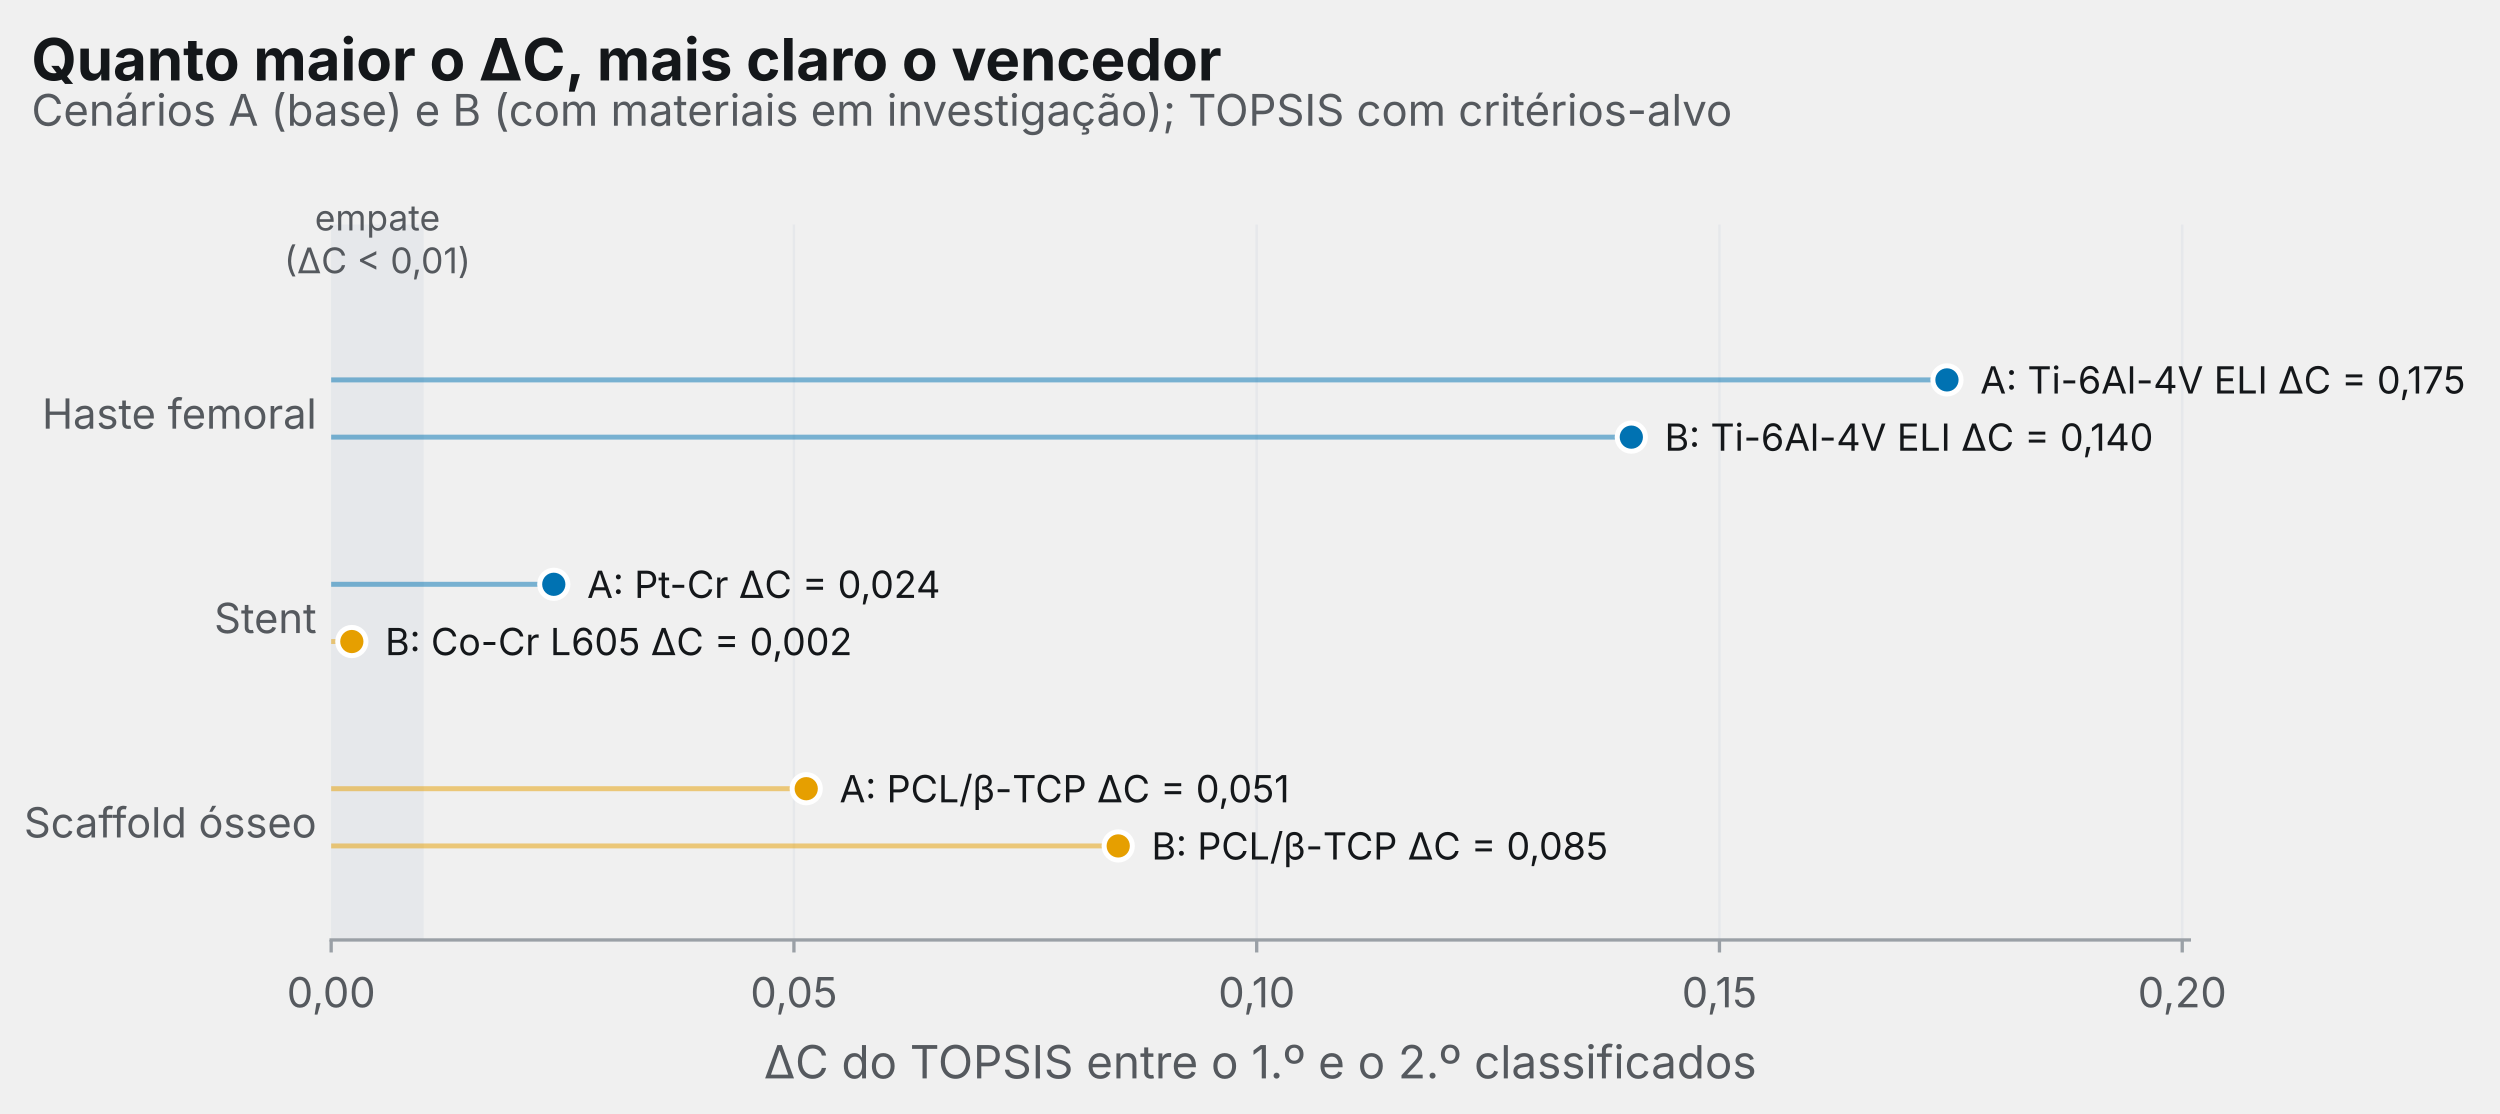
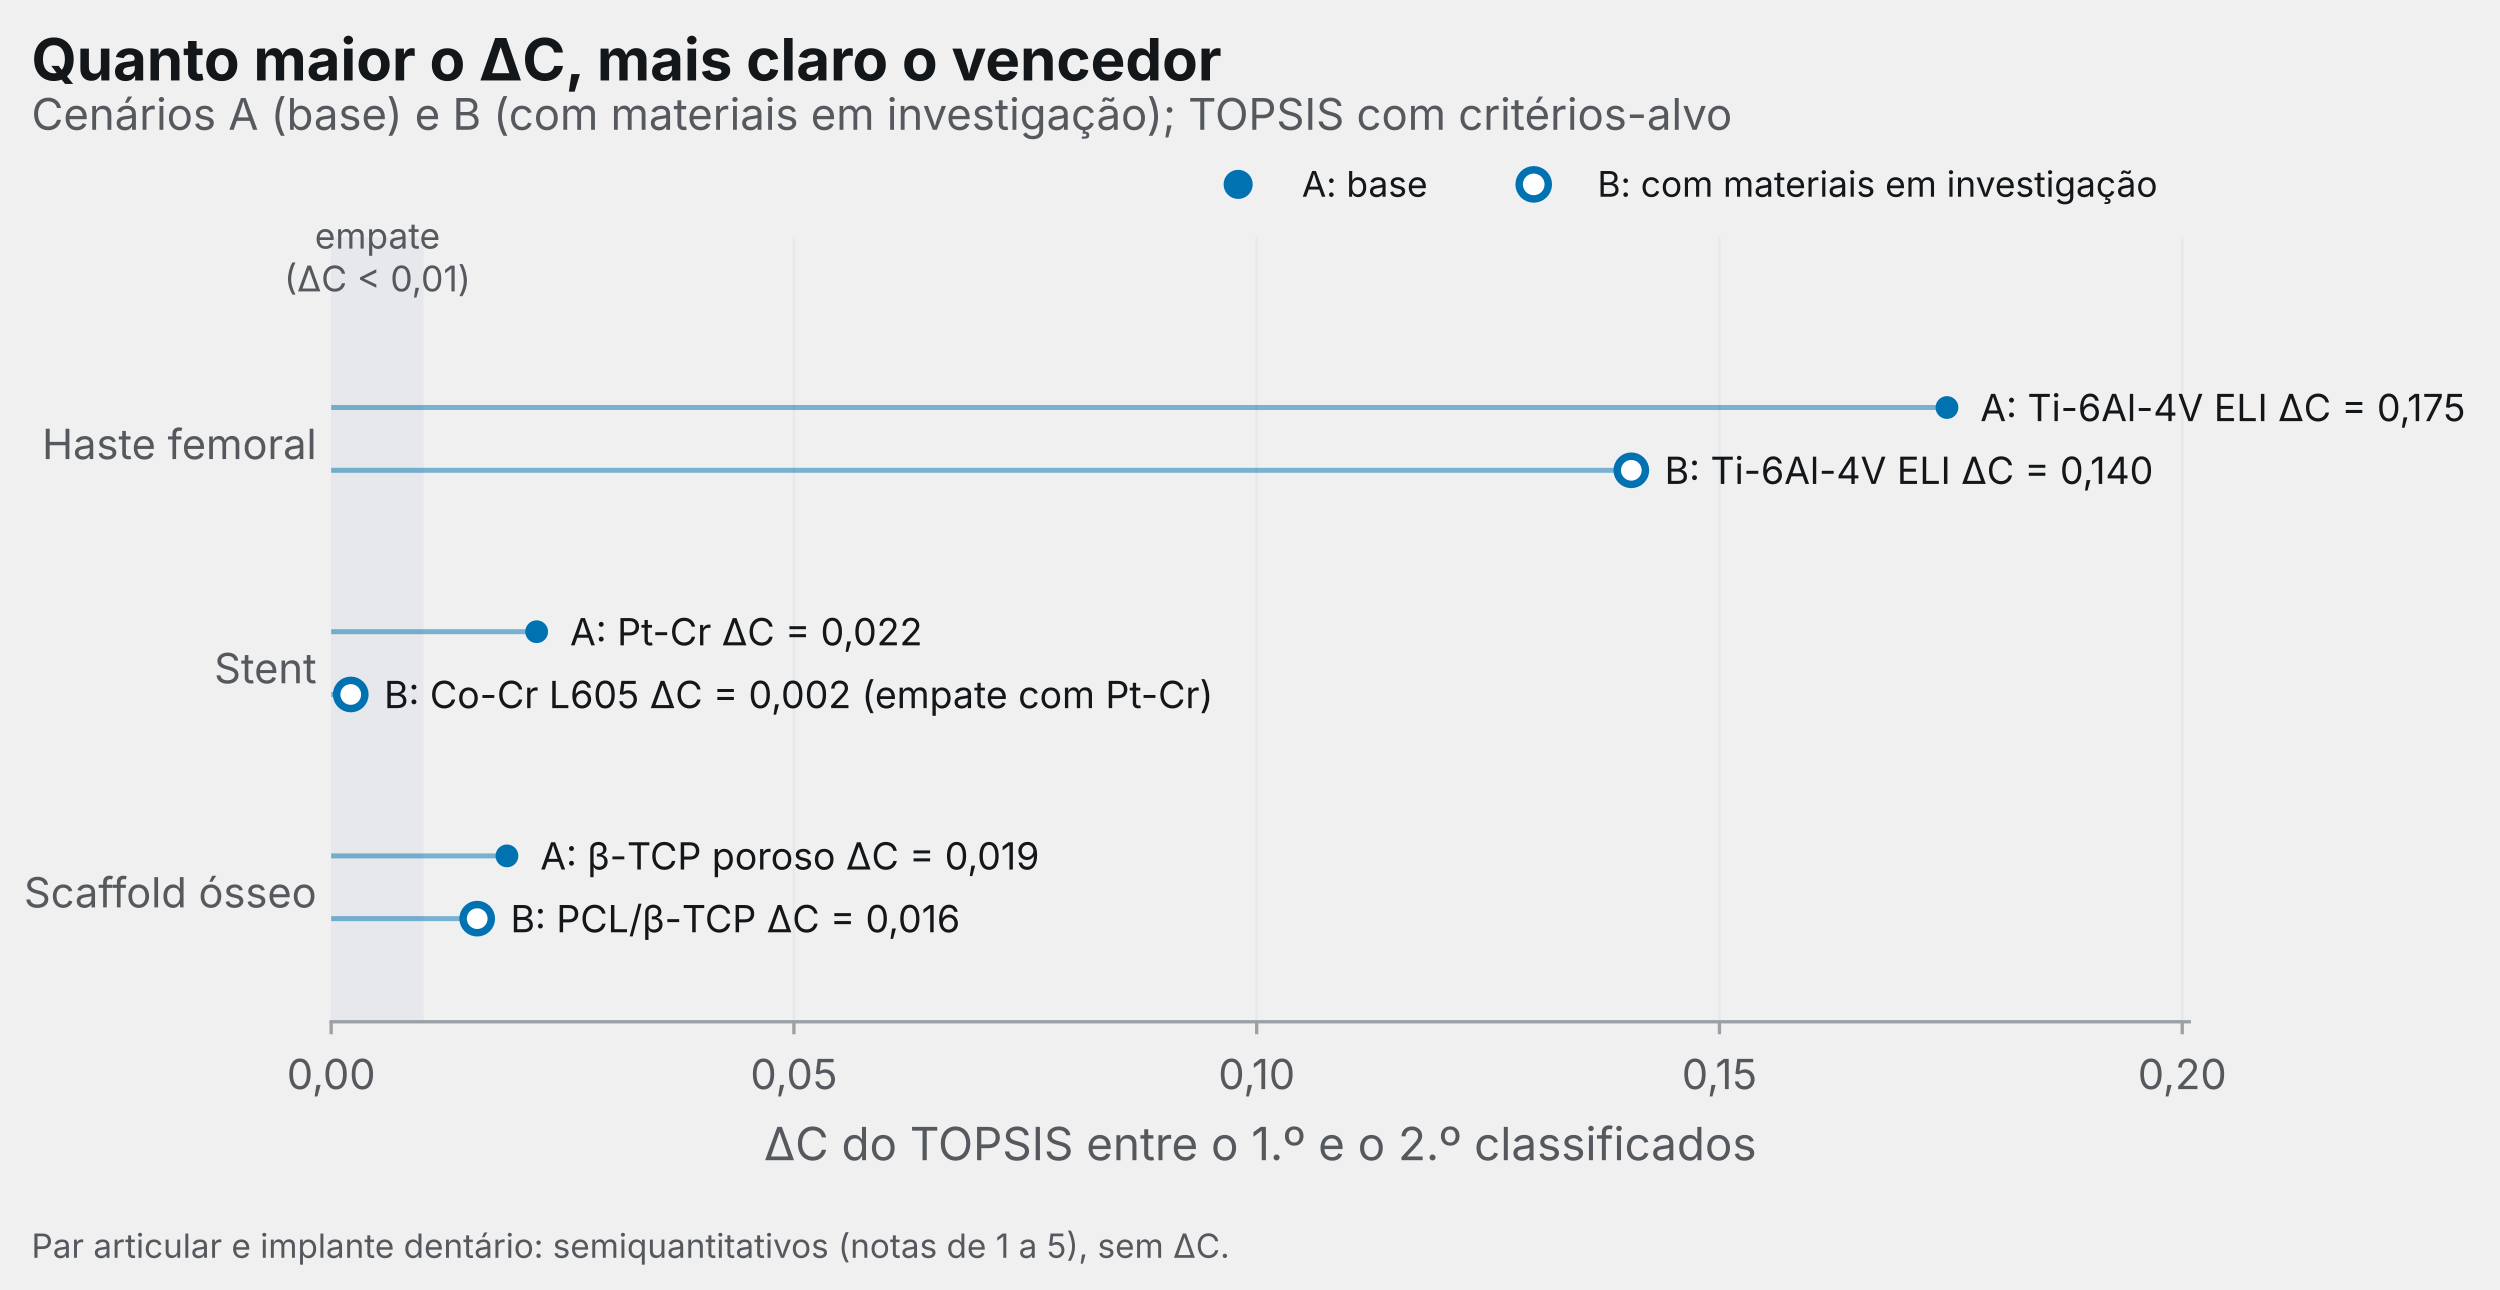
- <svg xmlns="http://www.w3.org/2000/svg" xmlns:xlink="http://www.w3.org/1999/xlink" width="600.592pt" height="267.481pt" viewBox="0 0 600.592 267.481" version="1.1">
+ <svg xmlns="http://www.w3.org/2000/svg" xmlns:xlink="http://www.w3.org/1999/xlink" width="600.592pt" height="309.867pt" viewBox="0 0 600.592 309.867" version="1.1">
  <defs>
    <style type="text/css">*{stroke-linejoin: round; stroke-linecap: butt}</style>
  </defs>
  <g id="figure_1">
    <g id="patch_1">
-       <path d="M 0 267.481  L 600.592 267.481  L 600.592 0  L 0 0  L 0 267.481  z " style="fill: none" />
+       <path d="M 0 309.867  L 600.592 309.867  L 600.592 -0  L 0 -0  L 0 309.867  z " style="fill: none" />
    </g>
    <g id="axes_1">
      <g id="patch_2">
-         <path d="M 79.557 225.811  L 525.957 225.811  L 525.957 53.947  L 79.557 53.947  L 79.557 225.811  z " style="fill: none" />
+         <path d="M 79.557 245.467  L 525.957 245.467  L 525.957 56.971  L 79.557 56.971  L 79.557 245.467  z " style="fill: none" />
      </g>
      <g id="patch_3">
-         <path d="M 79.557 225.811  L 101.792 225.811  L 101.792 53.947  L 79.557 53.947  z " clip-path="url(#pfa2c524b82)" style="fill: #e6e8eb" />
+         <path d="M 79.557 245.467  L 101.792 245.467  L 101.792 56.971  L 79.557 56.971  z " clip-path="url(#pc8793879aa)" style="fill: #e6e8eb" />
      </g>
      <g id="matplotlib.axis_1">
        <g id="xtick_1">
          <g id="line2d_1">
-             <path d="M 79.557 225.811  L 79.557 53.947  " clip-path="url(#pfa2c524b82)" style="fill: none; stroke: #e6e8eb; stroke-width: 0.6; stroke-linecap: square" />
+             <path d="M 79.557 245.467  L 79.557 56.971  " clip-path="url(#pc8793879aa)" style="fill: none; stroke: #e6e8eb; stroke-width: 0.6; stroke-linecap: square" />
          </g>
          <g id="line2d_2">
            <defs>
              <path id="mc3fbea96a5" d="M 0 0  L 0 3  " style="stroke: #9aa0a6; stroke-width: 0.8" />
            </defs>
            <g>
-               <use xlink:href="#mc3fbea96a5" x="79.557" y="225.811" style="fill: #9aa0a6; stroke: #9aa0a6; stroke-width: 0.8" />
+               <use xlink:href="#mc3fbea96a5" x="79.557" y="245.467" style="fill: #9aa0a6; stroke: #9aa0a6; stroke-width: 0.8" />
            </g>
          </g>
          <g id="text_1">
-             <text style="font-size: 10px; font-family: 'Inter'; text-anchor: middle; fill: #55595e" x="79.557" y="241.999" transform="rotate(-0 79.55688 241.999)">0,00</text>
+             <text style="font-size: 10px; font-family: 'Inter'; text-anchor: middle; fill: #55595e" x="79.557" y="261.655" transform="rotate(-0 79.55688 261.655)">0,00</text>
          </g>
        </g>
        <g id="xtick_2">
          <g id="line2d_3">
-             <path d="M 190.73 225.811  L 190.73 53.947  " clip-path="url(#pfa2c524b82)" style="fill: none; stroke: #e6e8eb; stroke-width: 0.6; stroke-linecap: square" />
+             <path d="M 190.73 245.467  L 190.73 56.971  " clip-path="url(#pc8793879aa)" style="fill: none; stroke: #e6e8eb; stroke-width: 0.6; stroke-linecap: square" />
          </g>
          <g id="line2d_4">
            <g>
-               <use xlink:href="#mc3fbea96a5" x="190.73" y="225.811" style="fill: #9aa0a6; stroke: #9aa0a6; stroke-width: 0.8" />
+               <use xlink:href="#mc3fbea96a5" x="190.73" y="245.467" style="fill: #9aa0a6; stroke: #9aa0a6; stroke-width: 0.8" />
            </g>
          </g>
          <g id="text_2">
-             <text style="font-size: 10px; font-family: 'Inter'; text-anchor: middle; fill: #55595e" x="190.73" y="241.999" transform="rotate(-0 190.7301 241.999)">0,05</text>
+             <text style="font-size: 10px; font-family: 'Inter'; text-anchor: middle; fill: #55595e" x="190.73" y="261.655" transform="rotate(-0 190.7301 261.655)">0,05</text>
          </g>
        </g>
        <g id="xtick_3">
          <g id="line2d_5">
-             <path d="M 301.903 225.811  L 301.903 53.947  " clip-path="url(#pfa2c524b82)" style="fill: none; stroke: #e6e8eb; stroke-width: 0.6; stroke-linecap: square" />
+             <path d="M 301.903 245.467  L 301.903 56.971  " clip-path="url(#pc8793879aa)" style="fill: none; stroke: #e6e8eb; stroke-width: 0.6; stroke-linecap: square" />
          </g>
          <g id="line2d_6">
            <g>
-               <use xlink:href="#mc3fbea96a5" x="301.903" y="225.811" style="fill: #9aa0a6; stroke: #9aa0a6; stroke-width: 0.8" />
+               <use xlink:href="#mc3fbea96a5" x="301.903" y="245.467" style="fill: #9aa0a6; stroke: #9aa0a6; stroke-width: 0.8" />
            </g>
          </g>
          <g id="text_3">
-             <text style="font-size: 10px; font-family: 'Inter'; text-anchor: middle; fill: #55595e" x="301.903" y="241.999" transform="rotate(-0 301.9032 241.999)">0,10</text>
+             <text style="font-size: 10px; font-family: 'Inter'; text-anchor: middle; fill: #55595e" x="301.903" y="261.655" transform="rotate(-0 301.9032 261.655)">0,10</text>
          </g>
        </g>
        <g id="xtick_4">
          <g id="line2d_7">
-             <path d="M 413.076 225.811  L 413.076 53.947  " clip-path="url(#pfa2c524b82)" style="fill: none; stroke: #e6e8eb; stroke-width: 0.6; stroke-linecap: square" />
+             <path d="M 413.076 245.467  L 413.076 56.971  " clip-path="url(#pc8793879aa)" style="fill: none; stroke: #e6e8eb; stroke-width: 0.6; stroke-linecap: square" />
          </g>
          <g id="line2d_8">
            <g>
-               <use xlink:href="#mc3fbea96a5" x="413.076" y="225.811" style="fill: #9aa0a6; stroke: #9aa0a6; stroke-width: 0.8" />
+               <use xlink:href="#mc3fbea96a5" x="413.076" y="245.467" style="fill: #9aa0a6; stroke: #9aa0a6; stroke-width: 0.8" />
            </g>
          </g>
          <g id="text_4">
-             <text style="font-size: 10px; font-family: 'Inter'; text-anchor: middle; fill: #55595e" x="413.076" y="241.999" transform="rotate(-0 413.0764 241.999)">0,15</text>
+             <text style="font-size: 10px; font-family: 'Inter'; text-anchor: middle; fill: #55595e" x="413.076" y="261.655" transform="rotate(-0 413.0764 261.655)">0,15</text>
          </g>
        </g>
        <g id="xtick_5">
          <g id="line2d_9">
-             <path d="M 524.25 225.811  L 524.25 53.947  " clip-path="url(#pfa2c524b82)" style="fill: none; stroke: #e6e8eb; stroke-width: 0.6; stroke-linecap: square" />
+             <path d="M 524.25 245.467  L 524.25 56.971  " clip-path="url(#pc8793879aa)" style="fill: none; stroke: #e6e8eb; stroke-width: 0.6; stroke-linecap: square" />
          </g>
          <g id="line2d_10">
            <g>
-               <use xlink:href="#mc3fbea96a5" x="524.25" y="225.811" style="fill: #9aa0a6; stroke: #9aa0a6; stroke-width: 0.8" />
+               <use xlink:href="#mc3fbea96a5" x="524.25" y="245.467" style="fill: #9aa0a6; stroke: #9aa0a6; stroke-width: 0.8" />
            </g>
          </g>
          <g id="text_5">
-             <text style="font-size: 10px; font-family: 'Inter'; text-anchor: middle; fill: #55595e" x="524.25" y="241.999" transform="rotate(-0 524.2496 241.999)">0,20</text>
+             <text style="font-size: 10px; font-family: 'Inter'; text-anchor: middle; fill: #55595e" x="524.25" y="261.655" transform="rotate(-0 524.2496 261.655)">0,20</text>
          </g>
        </g>
        <g id="text_6">
-           <text style="font-size: 11px; font-family: 'Inter'; text-anchor: middle; fill: #55595e" x="302.757" y="259.067" transform="rotate(-0 302.7569 259.0673)">ΔC do TOPSIS entre o 1.º e o 2.º classificados</text>
+           <text style="font-size: 11px; font-family: 'Inter'; text-anchor: middle; fill: #55595e" x="302.757" y="278.723" transform="rotate(-0 302.7569 278.7233)">ΔC do TOPSIS entre o 1.º e o 2.º classificados</text>
        </g>
      </g>
      <g id="matplotlib.axis_2">
        <g id="ytick_1">
          <g id="line2d_11" />
          <g id="text_7">
-             <text style="font-size: 10px; font-family: 'Inter'; text-anchor: end; fill: #55595e" x="76.057" y="102.985" transform="rotate(-0 76.05688 102.9848)">Haste femoral</text>
+             <text style="font-size: 10px; font-family: 'Inter'; text-anchor: end; fill: #55595e" x="76.057" y="110.286" transform="rotate(-0 76.05688 110.2856)">Haste femoral</text>
          </g>
        </g>
        <g id="ytick_2">
          <g id="line2d_12" />
          <g id="text_8">
-             <text style="font-size: 10px; font-family: 'Inter'; text-anchor: end; fill: #55595e" x="76.057" y="152.089" transform="rotate(-0 76.05688 152.0888)">Stent</text>
+             <text style="font-size: 10px; font-family: 'Inter'; text-anchor: end; fill: #55595e" x="76.057" y="164.142" transform="rotate(-0 76.05688 164.1416)">Stent</text>
          </g>
        </g>
        <g id="ytick_3">
          <g id="line2d_13" />
          <g id="text_9">
-             <text style="font-size: 10px; font-family: 'Inter'; text-anchor: end; fill: #55595e" x="76.057" y="201.193" transform="rotate(-0 76.05688 201.1928)">Scaffold ósseo</text>
+             <text style="font-size: 10px; font-family: 'Inter'; text-anchor: end; fill: #55595e" x="76.057" y="217.998" transform="rotate(-0 76.05688 217.9976)">Scaffold ósseo</text>
          </g>
        </g>
      </g>
      <g id="line2d_14">
-         <path d="M 79.557 91.266  L 467.731 91.266  " clip-path="url(#pfa2c524b82)" style="fill: none; stroke: #0072b2; stroke-opacity: 0.5; stroke-width: 1.2; stroke-linecap: round" />
+         <path d="M 79.557 97.902  L 467.731 97.902  " clip-path="url(#pc8793879aa)" style="fill: none; stroke: #0072b2; stroke-opacity: 0.5; stroke-width: 1.2; stroke-linecap: round" />
      </g>
      <g id="line2d_15">
-         <path d="M 79.557 105.016  L 391.904 105.016  " clip-path="url(#pfa2c524b82)" style="fill: none; stroke: #0072b2; stroke-opacity: 0.5; stroke-width: 1.2; stroke-linecap: round" />
+         <path d="M 79.557 112.982  L 391.904 112.982  " clip-path="url(#pc8793879aa)" style="fill: none; stroke: #0072b2; stroke-opacity: 0.5; stroke-width: 1.2; stroke-linecap: round" />
      </g>
      <g id="line2d_16">
-         <path d="M 79.557 140.37  L 133.041 140.37  " clip-path="url(#pfa2c524b82)" style="fill: none; stroke: #0072b2; stroke-opacity: 0.5; stroke-width: 1.2; stroke-linecap: round" />
+         <path d="M 79.557 151.758  L 128.925 151.758  " clip-path="url(#pc8793879aa)" style="fill: none; stroke: #0072b2; stroke-opacity: 0.5; stroke-width: 1.2; stroke-linecap: round" />
      </g>
      <g id="line2d_17">
-         <path d="M 79.557 154.12  L 84.523 154.12  " clip-path="url(#pfa2c524b82)" style="fill: none; stroke: #e69f00; stroke-opacity: 0.5; stroke-width: 1.2; stroke-linecap: round" />
+         <path d="M 79.557 166.838  L 84.263 166.838  " clip-path="url(#pc8793879aa)" style="fill: none; stroke: #0072b2; stroke-opacity: 0.5; stroke-width: 1.2; stroke-linecap: round" />
      </g>
      <g id="line2d_18">
-         <path d="M 79.557 189.474  L 193.684 189.474  " clip-path="url(#pfa2c524b82)" style="fill: none; stroke: #e69f00; stroke-opacity: 0.5; stroke-width: 1.2; stroke-linecap: round" />
+         <path d="M 79.557 205.614  L 121.786 205.614  " clip-path="url(#pc8793879aa)" style="fill: none; stroke: #0072b2; stroke-opacity: 0.5; stroke-width: 1.2; stroke-linecap: round" />
      </g>
      <g id="line2d_19">
-         <path d="M 79.557 203.224  L 268.638 203.224  " clip-path="url(#pfa2c524b82)" style="fill: none; stroke: #e69f00; stroke-opacity: 0.5; stroke-width: 1.2; stroke-linecap: round" />
+         <path d="M 79.557 220.694  L 114.64 220.694  " clip-path="url(#pc8793879aa)" style="fill: none; stroke: #0072b2; stroke-opacity: 0.5; stroke-width: 1.2; stroke-linecap: round" />
      </g>
      <g id="patch_4">
-         <path d="M 79.557 225.811  L 525.957 225.811  " style="fill: none; stroke: #9aa0a6; stroke-width: 0.8; stroke-linejoin: miter; stroke-linecap: square" />
+         <path d="M 79.557 245.467  L 525.957 245.467  " style="fill: none; stroke: #9aa0a6; stroke-width: 0.8; stroke-linejoin: miter; stroke-linecap: square" />
      </g>
      <g id="text_10">
-         <text style="font-size: 8.5px; font-family: 'Inter'; fill: #55595e" transform="translate(75.61591 55.36161)">empate</text>
-         <text style="font-size: 8.5px; font-family: 'Inter'; fill: #55595e" transform="translate(68.27204 65.64628)">(ΔC &lt; 0,01)</text>
+         <text style="font-size: 8.5px; font-family: 'Inter'; fill: #55595e" transform="translate(75.61591 59.71617)">empate</text>
+         <text style="font-size: 8.5px; font-family: 'Inter'; fill: #55595e" transform="translate(68.27204 70.00084)">(ΔC &lt; 0,01)</text>
      </g>
      <g id="PathCollection_1">
        <defs>
-           <path id="mda6395bc2d" d="M 0 3.391  C 0.899 3.391 1.762 3.034 2.398 2.398  C 3.034 1.762 3.391 0.899 3.391 0  C 3.391 -0.899 3.034 -1.762 2.398 -2.398  C 1.762 -3.034 0.899 -3.391 0 -3.391  C -0.899 -3.391 -1.762 -3.034 -2.398 -2.398  C -3.034 -1.762 -3.391 -0.899 -3.391 0  C -3.391 0.899 -3.034 1.762 -2.398 2.398  C -1.762 3.034 -0.899 3.391 0 3.391  z " style="stroke: #ffffff; stroke-width: 1.2" />
+           <path id="mf9249b5523" d="M 0 2.739  C 0.726 2.739 1.423 2.45 1.936 1.936  C 2.45 1.423 2.739 0.726 2.739 0  C 2.739 -0.726 2.45 -1.423 1.936 -1.936  C 1.423 -2.45 0.726 -2.739 0 -2.739  C -0.726 -2.739 -1.423 -2.45 -1.936 -1.936  C -2.45 -1.423 -2.739 -0.726 -2.739 0  C -2.739 0.726 -2.45 1.423 -1.936 1.936  C -1.423 2.45 -0.726 2.739 0 2.739  z " />
        </defs>
-         <g clip-path="url(#pfa2c524b82)">
-           <use xlink:href="#mda6395bc2d" x="467.731" y="91.266" style="fill: #0072b2; stroke: #ffffff; stroke-width: 1.2" />
+         <g clip-path="url(#pc8793879aa)">
+           <use xlink:href="#mf9249b5523" x="467.731" y="97.902" style="fill: #0072b2" />
        </g>
      </g>
      <g id="text_11">
-         <text style="font-size: 9px; font-family: 'Inter'; text-anchor: start; fill: #14171a" x="475.731" y="94.54" transform="rotate(-0 475.7308 94.54042)">A: Ti-6Al-4V ELI  ΔC = 0,175</text>
+         <text style="font-size: 9px; font-family: 'Inter'; text-anchor: start; fill: #14171a" x="475.731" y="101.176" transform="rotate(-0 475.7308 101.1759)">A: Ti-6Al-4V ELI  ΔC = 0,175</text>
      </g>
      <g id="PathCollection_2">
-         <g clip-path="url(#pfa2c524b82)">
-           <use xlink:href="#mda6395bc2d" x="391.904" y="105.016" style="fill: #0072b2; stroke: #ffffff; stroke-width: 1.2" />
+         <defs>
+           <path id="m79c0ceb895" d="M 0 3.391  C 0.899 3.391 1.762 3.034 2.398 2.398  C 3.034 1.762 3.391 0.899 3.391 0  C 3.391 -0.899 3.034 -1.762 2.398 -2.398  C 1.762 -3.034 0.899 -3.391 0 -3.391  C -0.899 -3.391 -1.762 -3.034 -2.398 -2.398  C -3.034 -1.762 -3.391 -0.899 -3.391 0  C -3.391 0.899 -3.034 1.762 -2.398 2.398  C -1.762 3.034 -0.899 3.391 0 3.391  z " style="stroke: #0072b2; stroke-width: 1.8" />
+         </defs>
+         <g clip-path="url(#pc8793879aa)">
+           <use xlink:href="#m79c0ceb895" x="391.904" y="112.982" style="fill: #ffffff; stroke: #0072b2; stroke-width: 1.8" />
        </g>
      </g>
      <g id="text_12">
-         <text style="font-size: 9px; font-family: 'Inter'; text-anchor: start; fill: #14171a" x="399.904" y="108.29" transform="rotate(-0 399.9037 108.2895)">B: Ti-6Al-4V ELI  ΔC = 0,140</text>
+         <text style="font-size: 9px; font-family: 'Inter'; text-anchor: start; fill: #14171a" x="399.904" y="116.256" transform="rotate(-0 399.9037 116.2556)">B: Ti-6Al-4V ELI  ΔC = 0,140</text>
      </g>
      <g id="PathCollection_3">
-         <g clip-path="url(#pfa2c524b82)">
-           <use xlink:href="#mda6395bc2d" x="133.041" y="140.37" style="fill: #0072b2; stroke: #ffffff; stroke-width: 1.2" />
+         <g clip-path="url(#pc8793879aa)">
+           <use xlink:href="#mf9249b5523" x="128.925" y="151.758" style="fill: #0072b2" />
        </g>
      </g>
      <g id="text_13">
-         <text style="font-size: 9px; font-family: 'Inter'; text-anchor: start; fill: #14171a" x="141.041" y="143.644" transform="rotate(-0 141.0409 143.6444)">A: Pt-Cr  ΔC = 0,024</text>
+         <text style="font-size: 9px; font-family: 'Inter'; text-anchor: start; fill: #14171a" x="136.925" y="155.032" transform="rotate(-0 136.9253 155.0319)">A: Pt-Cr  ΔC = 0,022</text>
      </g>
      <g id="PathCollection_4">
-         <defs>
-           <path id="m7d55803eb8" d="M 0 3.391  C 0.899 3.391 1.762 3.034 2.398 2.398  C 3.034 1.762 3.391 0.899 3.391 0  C 3.391 -0.899 3.034 -1.762 2.398 -2.398  C 1.762 -3.034 0.899 -3.391 0 -3.391  C -0.899 -3.391 -1.762 -3.034 -2.398 -2.398  C -3.034 -1.762 -3.391 -0.899 -3.391 0  C -3.391 0.899 -3.034 1.762 -2.398 2.398  C -1.762 3.034 -0.899 3.391 0 3.391  z " style="stroke: #ffffff; stroke-width: 1.2" />
-         </defs>
-         <g clip-path="url(#pfa2c524b82)">
-           <use xlink:href="#m7d55803eb8" x="84.523" y="154.12" style="fill: #e69f00; stroke: #ffffff; stroke-width: 1.2" />
+         <g clip-path="url(#pc8793879aa)">
+           <use xlink:href="#m79c0ceb895" x="84.263" y="166.838" style="fill: #ffffff; stroke: #0072b2; stroke-width: 1.8" />
        </g>
      </g>
      <g id="text_14">
-         <text style="font-size: 9px; font-family: 'Inter'; text-anchor: start; fill: #14171a" x="92.523" y="157.394" transform="rotate(-0 92.52274 157.3935)">B: Co-Cr L605  ΔC = 0,002</text>
+         <text style="font-size: 9px; font-family: 'Inter'; text-anchor: start; fill: #14171a" x="92.263" y="170.112" transform="rotate(-0 92.2634 170.1116)">B: Co-Cr L605  ΔC = 0,002 (empate com Pt-Cr)</text>
      </g>
      <g id="PathCollection_5">
-         <g clip-path="url(#pfa2c524b82)">
-           <use xlink:href="#m7d55803eb8" x="193.684" y="189.474" style="fill: #e69f00; stroke: #ffffff; stroke-width: 1.2" />
+         <g clip-path="url(#pc8793879aa)">
+           <use xlink:href="#mf9249b5523" x="121.786" y="205.614" style="fill: #0072b2" />
        </g>
      </g>
      <g id="text_15">
-         <text style="font-size: 9px; font-family: 'Inter'; text-anchor: start; fill: #14171a" x="201.684" y="192.748" transform="rotate(-0 201.6835 192.7484)">A: PCL/β-TCP  ΔC = 0,051</text>
+         <text style="font-size: 9px; font-family: 'Inter'; text-anchor: start; fill: #14171a" x="129.786" y="208.888" transform="rotate(-0 129.7855 208.8879)">A: β-TCP poroso  ΔC = 0,019</text>
      </g>
      <g id="PathCollection_6">
-         <g clip-path="url(#pfa2c524b82)">
-           <use xlink:href="#m7d55803eb8" x="268.638" y="203.224" style="fill: #e69f00; stroke: #ffffff; stroke-width: 1.2" />
+         <g clip-path="url(#pc8793879aa)">
+           <use xlink:href="#m79c0ceb895" x="114.64" y="220.694" style="fill: #ffffff; stroke: #0072b2; stroke-width: 1.8" />
        </g>
      </g>
      <g id="text_16">
-         <text style="font-size: 9px; font-family: 'Inter'; text-anchor: start; fill: #14171a" x="276.638" y="206.498" transform="rotate(-0 276.6377 206.4975)">B: PCL/β-TCP  ΔC = 0,085</text>
-       </g>
-     </g>
-     <g id="text_17">
+         <text style="font-size: 9px; font-family: 'Inter'; text-anchor: start; fill: #14171a" x="122.64" y="223.968" transform="rotate(-0 122.6398 223.9676)">B: PCL/β-TCP  ΔC = 0,016</text>
+       </g>
+       <g id="legend_1">
+         <g id="line2d_20">
+           <defs>
+             <path id="m2a6c9a692c" d="M 0 3  C 0.796 3 1.559 2.684 2.121 2.121  C 2.684 1.559 3 0.796 3 0  C 3 -0.796 2.684 -1.559 2.121 -2.121  C 1.559 -2.684 0.796 -3 0 -3  C -0.796 -3 -1.559 -2.684 -2.121 -2.121  C -2.684 -1.559 -3 -0.796 -3 0  C -3 0.796 -2.684 1.559 -2.121 2.121  C -1.559 2.684 -0.796 3 0 3  z " style="stroke: #0072b2" />
+           </defs>
+           <g>
+             <use xlink:href="#m2a6c9a692c" x="297.449" y="44.296" style="fill: #0072b2; stroke: #0072b2" />
+           </g>
+         </g>
+         <g id="text_17">
+           <text style="font-size: 8.5px; font-family: 'Inter'; text-anchor: start; fill: #14171a" x="312.749" y="47.271" transform="rotate(-0 312.749 47.27116)">A: base</text>
+         </g>
+         <g id="line2d_21">
+           <defs>
+             <path id="m4e99bb0ea2" d="M 0 3.5  C 0.928 3.5 1.819 3.131 2.475 2.475  C 3.131 1.819 3.5 0.928 3.5 0  C 3.5 -0.928 3.131 -1.819 2.475 -2.475  C 1.819 -3.131 0.928 -3.5 0 -3.5  C -0.928 -3.5 -1.819 -3.131 -2.475 -2.475  C -3.131 -1.819 -3.5 -0.928 -3.5 0  C -3.5 0.928 -3.131 1.819 -2.475 2.475  C -1.819 3.131 -0.928 3.5 0 3.5  z " style="stroke: #0072b2; stroke-width: 1.8" />
+           </defs>
+           <g>
+             <use xlink:href="#m4e99bb0ea2" x="368.457" y="44.296" style="fill: #ffffff; stroke: #0072b2; stroke-width: 1.8" />
+           </g>
+         </g>
+         <g id="text_18">
+           <text style="font-size: 8.5px; font-family: 'Inter'; text-anchor: start; fill: #14171a" x="383.757" y="47.271" transform="rotate(-0 383.7572 47.27116)">B: com materiais em investigação</text>
+         </g>
+       </g>
+     </g>
+     <g id="text_19">
+       <text style="font-size: 8px; font-family: 'Inter'; text-anchor: start; fill: #55595e" x="7.557" y="302.177" transform="rotate(-0 7.556875 302.1775)">Par articular e implante dentário: semiquantitativos (notas de 1 a 5), sem ΔC.</text>
+     </g>
+     <g id="text_20">
      <text style="font-weight: 700; font-size: 14px; font-family: 'Inter'; text-anchor: start; fill: #14171a" x="7.557" y="19.323" transform="rotate(-0 7.556875 19.3225)">Quanto maior o ΔC, mais claro o vencedor</text>
    </g>
-     <g id="text_18">
-       <text style="font-size: 10.5px; font-family: 'Inter'; text-anchor: start; fill: #55595e" x="7.557" y="30.211" transform="rotate(-0 7.556875 30.21074)">Cenários A (base) e B (com materiais em investigação); TOPSIS com critérios-alvo</text>
+     <g id="text_21">
+       <text style="font-size: 10.5px; font-family: 'Inter'; text-anchor: start; fill: #55595e" x="7.557" y="31.183" transform="rotate(-0 7.556875 31.18274)">Cenários A (base) e B (com materiais em investigação); TOPSIS com critérios-alvo</text>
    </g>
  </g>
  <defs>
-     <clipPath id="pfa2c524b82">
-       <rect x="79.557" y="53.947" width="446.4" height="171.864" />
+     <clipPath id="pc8793879aa">
+       <rect x="79.557" y="56.971" width="446.4" height="188.496" />
    </clipPath>
  </defs>
</svg>
